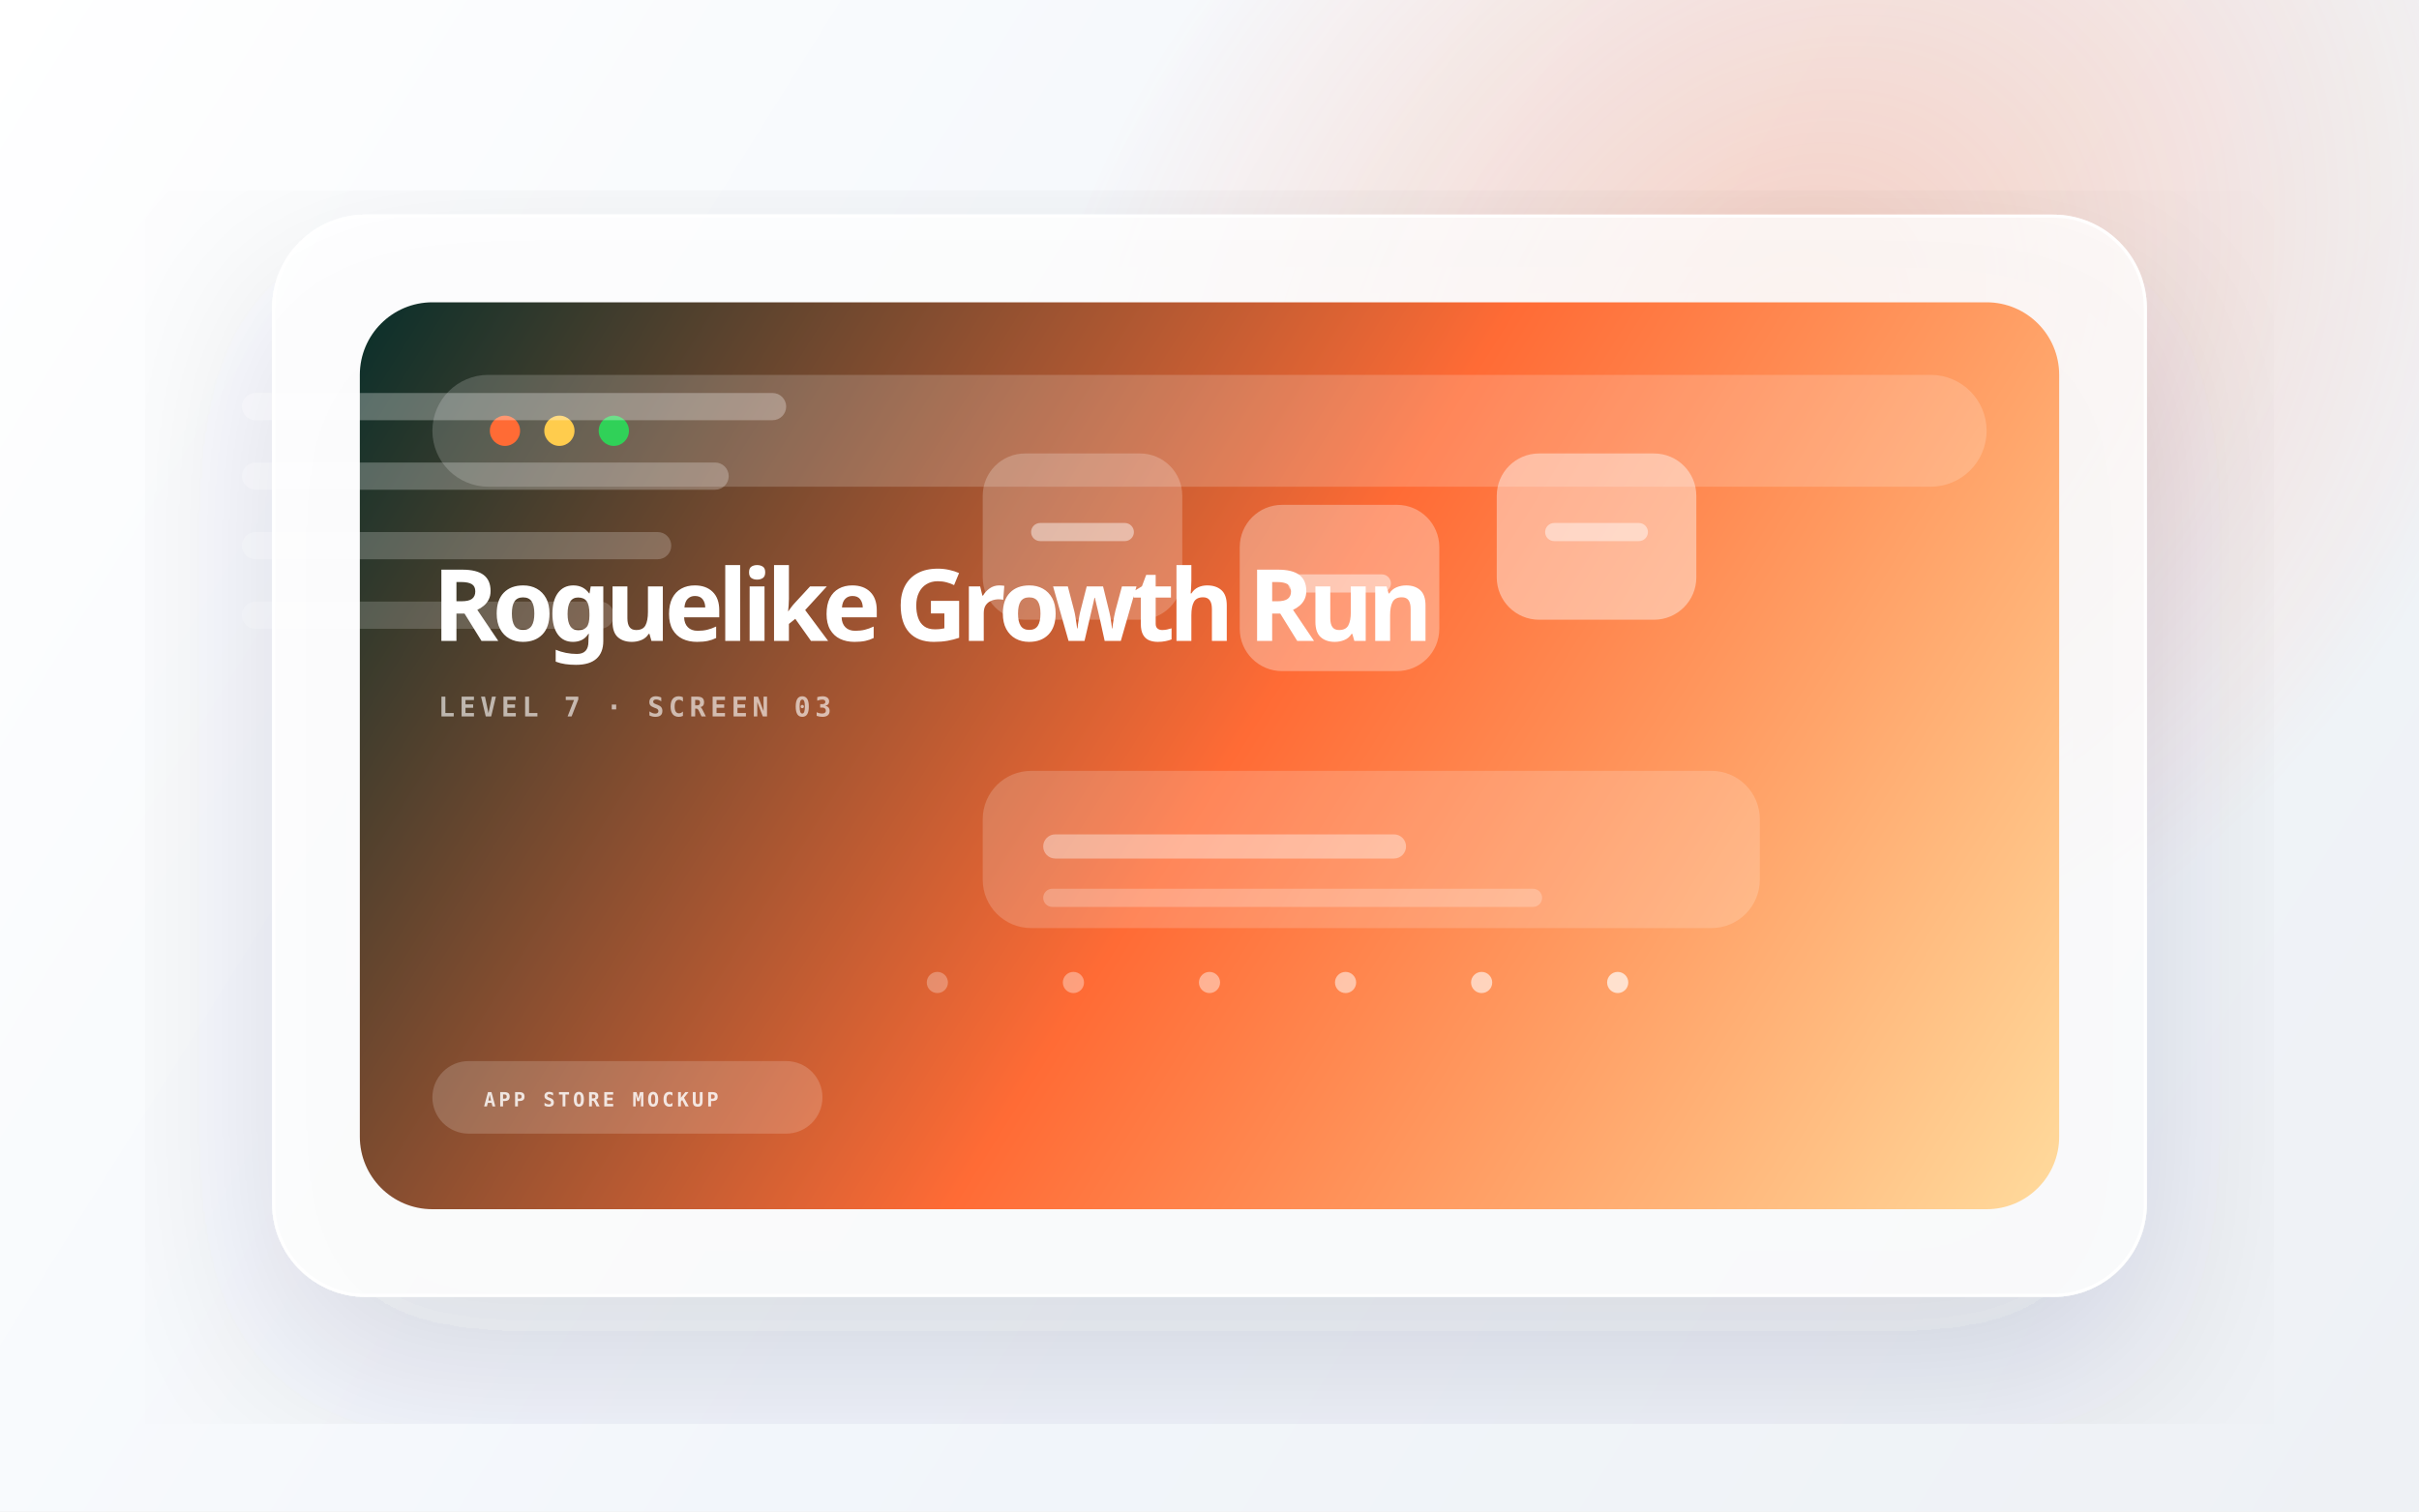
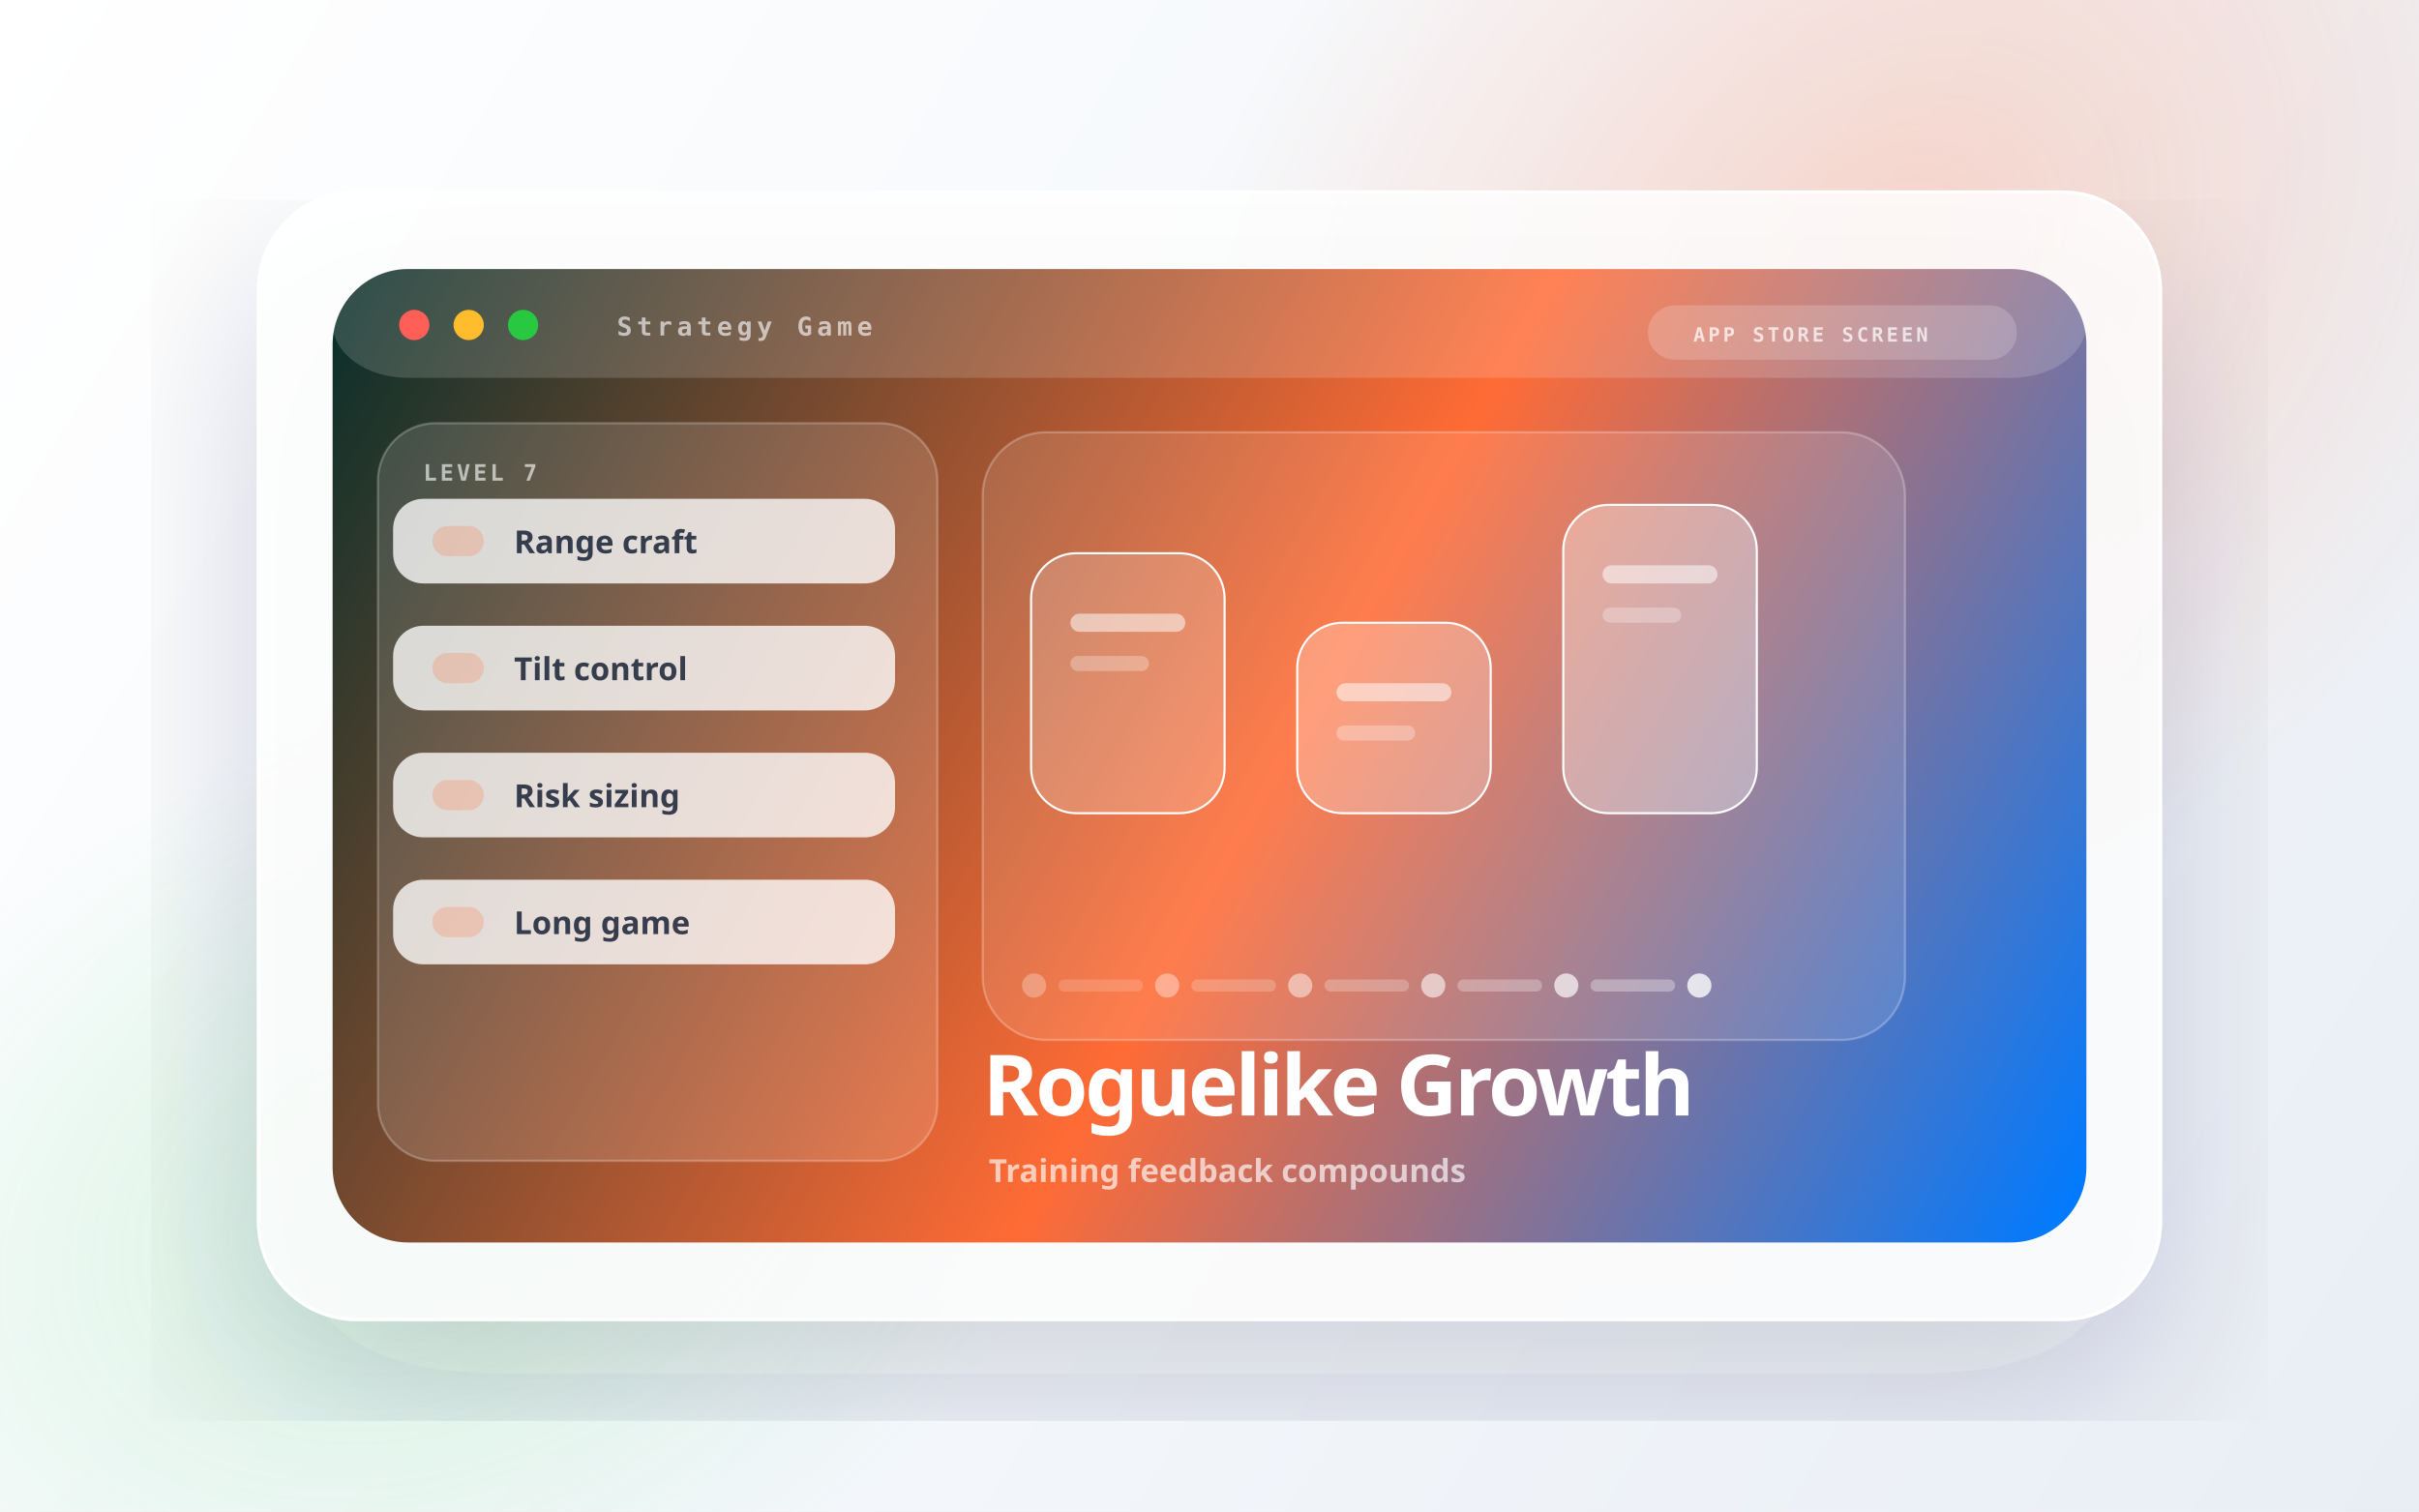
<svg xmlns="http://www.w3.org/2000/svg" width="1600" height="1000" viewBox="0 0 1600 1000" fill="none">
  <defs>
    <linearGradient id="bg" x1="0" y1="0" x2="1600" y2="1000" gradientUnits="userSpaceOnUse">
      <stop stop-color="#FFFFFF" />
-       <stop offset="0.5" stop-color="#F2F6FB" />
-       <stop offset="1" stop-color="#EEF1F5" />
+       <stop offset="0.46" stop-color="#F5F8FC" />
+       <stop offset="1" stop-color="#E9EEF5" />
    </linearGradient>
-     <linearGradient id="app" x1="250" y1="165" x2="1320" y2="835" gradientUnits="userSpaceOnUse">
+     <linearGradient id="app" x1="216" y1="182" x2="1360" y2="826" gradientUnits="userSpaceOnUse">
      <stop stop-color="#052E2A" />
-       <stop offset="0.52" stop-color="#FF6B35" />
-       <stop offset="1" stop-color="#FFD89A" />
+       <stop offset="0.54" stop-color="#FF6B35" />
+       <stop offset="1" stop-color="#007AFF" />
    </linearGradient>
-     <radialGradient id="halo" cx="0" cy="0" r="1" gradientUnits="userSpaceOnUse" gradientTransform="translate(1180 220) rotate(135) scale(560 440)">
-       <stop stop-color="#FF6B35" stop-opacity="0.28" />
+     <radialGradient id="haloA" cx="0" cy="0" r="1" gradientUnits="userSpaceOnUse" gradientTransform="translate(1250 180) rotate(135) scale(560 420)">
+       <stop stop-color="#FF6B35" stop-opacity="0.25" />
      <stop offset="1" stop-color="#FF6B35" stop-opacity="0" />
    </radialGradient>
-     <filter id="shadow" x="96" y="78" width="1408" height="864" filterUnits="userSpaceOnUse" color-interpolation-filters="sRGB">
-       <feDropShadow dx="0" dy="48" stdDeviation="64" flood-color="#203044" flood-opacity="0.18" />
+     <radialGradient id="haloB" cx="0" cy="0" r="1" gradientUnits="userSpaceOnUse" gradientTransform="translate(290 790) rotate(-25) scale(460 320)">
+       <stop stop-color="#30D158" stop-opacity="0.18" />
+       <stop offset="1" stop-color="#30D158" stop-opacity="0" />
+     </radialGradient>
+     <filter id="shadow" x="100" y="80" width="1400" height="860" filterUnits="userSpaceOnUse" color-interpolation-filters="sRGB">
+       <feDropShadow dx="0" dy="52" stdDeviation="62" flood-color="#203044" flood-opacity="0.20" />
    </filter>
  </defs>
  <rect width="1600" height="1000" fill="url(#bg)" />
-   <rect width="1600" height="1000" fill="url(#halo)" />
+   <rect width="1600" height="1000" fill="url(#haloA)" />
+   <rect width="1600" height="1000" fill="url(#haloB)" />
  <g filter="url(#shadow)">
-     <rect x="180" y="142" width="1240" height="716" rx="62" fill="white" fill-opacity="0.76" />
-     <rect x="181" y="143" width="1238" height="714" rx="61" stroke="white" stroke-opacity="0.94" stroke-width="2" />
+     <rect x="170" y="126" width="1260" height="748" rx="66" fill="white" fill-opacity="0.82" />
+     <rect x="171" y="127" width="1258" height="746" rx="65" stroke="white" stroke-opacity="0.95" stroke-width="2" />
  </g>
-   <rect x="238" y="200" width="1124" height="600" rx="48" fill="url(#app)" />
-   <rect x="286" y="248" width="1028" height="74" rx="37" fill="white" fill-opacity="0.18" />
-   <circle cx="334" cy="285" r="10" fill="#FF6B35" />
-   <circle cx="370" cy="285" r="10" fill="#FFCC4D" />
-   <circle cx="406" cy="285" r="10" fill="#30D158" />
-   <text x="286" y="424" fill="white" font-family="Instrument Sans, PingFang SC, sans-serif" font-size="66" font-weight="800" letter-spacing="-4">Roguelike Growth Run</text>
-   <text x="290" y="474" fill="white" fill-opacity="0.62" font-family="IBM Plex Mono, monospace" font-size="18" font-weight="700" letter-spacing="3">LEVEL 7 · SCREEN 03</text>
-   <rect x="160" y="260" width="360" height="18" rx="9" fill="white" fill-opacity="0.30" />
-   <rect x="160" y="306" width="322" height="18" rx="9" fill="white" fill-opacity="0.26" />
-   <rect x="160" y="352" width="284" height="18" rx="9" fill="white" fill-opacity="0.22" />
-   <rect x="160" y="398" width="246" height="18" rx="9" fill="white" fill-opacity="0.18" />
-   <rect x="650" y="300" width="132" height="110" rx="28" fill="white" fill-opacity="0.22" />
-   <rect x="682" y="346" width="68" height="12" rx="6" fill="white" fill-opacity="0.46" />
-   <rect x="820" y="334" width="132" height="110" rx="28" fill="white" fill-opacity="0.32" />
-   <rect x="852" y="380" width="68" height="12" rx="6" fill="white" fill-opacity="0.46" />
-   <rect x="990" y="300" width="132" height="110" rx="28" fill="white" fill-opacity="0.42" />
-   <rect x="1022" y="346" width="68" height="12" rx="6" fill="white" fill-opacity="0.46" />
-   <rect x="650" y="510" width="514" height="104" rx="32" fill="white" fill-opacity="0.18" />
-   <rect x="690" y="552" width="240" height="16" rx="8" fill="white" fill-opacity="0.38" />
-   <rect x="690" y="588" width="330" height="12" rx="6" fill="white" fill-opacity="0.24" />
-   <circle cx="620" cy="650" r="7" fill="white" fill-opacity="0.28" />
-   <circle cx="710" cy="650" r="7" fill="white" fill-opacity="0.36" />
-   <circle cx="800" cy="650" r="7" fill="white" fill-opacity="0.44" />
-   <circle cx="890" cy="650" r="7" fill="white" fill-opacity="0.52" />
-   <circle cx="980" cy="650" r="7" fill="white" fill-opacity="0.60" />
-   <circle cx="1070" cy="650" r="7" fill="white" fill-opacity="0.68" />
-   <rect x="286" y="702" width="258" height="48" rx="24" fill="white" fill-opacity="0.18" />
-   <text x="320" y="732" fill="white" fill-opacity="0.82" font-family="IBM Plex Mono, monospace" font-size="13" font-weight="800" letter-spacing="2">APP STORE MOCKUP</text>
+   <rect x="220" y="178" width="1160" height="644" rx="50" fill="url(#app)" />
+   <rect x="220" y="178" width="1160" height="72" rx="50" fill="white" fill-opacity="0.16" />
+   <circle cx="274" cy="215" r="10" fill="#FF5F57" />
+   <circle cx="310" cy="215" r="10" fill="#FFBD2E" />
+   <circle cx="346" cy="215" r="10" fill="#28C840" />
+   <text x="408" y="222" fill="#FFFFFF" fill-opacity="0.62" font-family="IBM Plex Mono, monospace" font-size="17" font-weight="800" letter-spacing="3">Strategy Game</text>
+   <rect x="250" y="280" width="370" height="488" rx="38" fill="white" fill-opacity="0.14" stroke="white" stroke-opacity="0.24" stroke-width="1.5" />
+   <text x="280" y="318" fill="#FFFFFF" fill-opacity="0.62" font-family="IBM Plex Mono, monospace" font-size="15" font-weight="800" letter-spacing="2">LEVEL 7</text>
+   <rect x="260" y="330" width="332" height="56" rx="20" fill="#FFFFFF" fill-opacity="0.78" />
+   <rect x="286" y="348" width="34" height="20" rx="10" fill="#FF6B35" fill-opacity="0.22" />
+   <text x="340" y="366" fill="#162033" fill-opacity="0.84" font-family="Instrument Sans, PingFang SC, sans-serif" font-size="21" font-weight="700" letter-spacing="0">Range craft</text>
+   <rect x="260" y="414" width="332" height="56" rx="20" fill="#FFFFFF" fill-opacity="0.78" />
+   <rect x="286" y="432" width="34" height="20" rx="10" fill="#FF6B35" fill-opacity="0.22" />
+   <text x="340" y="450" fill="#162033" fill-opacity="0.84" font-family="Instrument Sans, PingFang SC, sans-serif" font-size="21" font-weight="700" letter-spacing="0">Tilt control</text>
+   <rect x="260" y="498" width="332" height="56" rx="20" fill="#FFFFFF" fill-opacity="0.78" />
+   <rect x="286" y="516" width="34" height="20" rx="10" fill="#FF6B35" fill-opacity="0.22" />
+   <text x="340" y="534" fill="#162033" fill-opacity="0.84" font-family="Instrument Sans, PingFang SC, sans-serif" font-size="21" font-weight="700" letter-spacing="0">Risk sizing</text>
+   <rect x="260" y="582" width="332" height="56" rx="20" fill="#FFFFFF" fill-opacity="0.78" />
+   <rect x="286" y="600" width="34" height="20" rx="10" fill="#FF6B35" fill-opacity="0.22" />
+   <text x="340" y="618" fill="#162033" fill-opacity="0.84" font-family="Instrument Sans, PingFang SC, sans-serif" font-size="21" font-weight="700" letter-spacing="0">Long game</text>
+   <rect x="650" y="286" width="610" height="402" rx="42" fill="white" fill-opacity="0.12" stroke="white" stroke-opacity="0.25" stroke-width="1.5" />
+   <rect x="682" y="366" width="128" height="172" rx="30" fill="#FFFFFF" fill-opacity="0.18" stroke="#FFFFFF" stroke-width="1.4" />
+   <rect x="708" y="406" width="76" height="12" rx="6" fill="#FFFFFF" fill-opacity="0.52" />
+   <rect x="708" y="434" width="52" height="10" rx="5" fill="#FFFFFF" fill-opacity="0.28" />
+   <rect x="858" y="412" width="128" height="126" rx="30" fill="#FFFFFF" fill-opacity="0.26" stroke="#FFFFFF" stroke-width="1.4" />
+   <rect x="884" y="452" width="76" height="12" rx="6" fill="#FFFFFF" fill-opacity="0.52" />
+   <rect x="884" y="480" width="52" height="10" rx="5" fill="#FFFFFF" fill-opacity="0.28" />
+   <rect x="1034" y="334" width="128" height="204" rx="30" fill="#FFFFFF" fill-opacity="0.34" stroke="#FFFFFF" stroke-width="1.4" />
+   <rect x="1060" y="374" width="76" height="12" rx="6" fill="#FFFFFF" fill-opacity="0.52" />
+   <rect x="1060" y="402" width="52" height="10" rx="5" fill="#FFFFFF" fill-opacity="0.28" />
+   <circle cx="684" cy="652" r="8" fill="white" fill-opacity="0.28" />
+   <rect x="700" y="648" width="56" height="8" rx="4" fill="#FFFFFF" fill-opacity="0.16" />
+   <circle cx="772" cy="652" r="8" fill="white" fill-opacity="0.38" />
+   <rect x="788" y="648" width="56" height="8" rx="4" fill="#FFFFFF" fill-opacity="0.2" />
+   <circle cx="860" cy="652" r="8" fill="white" fill-opacity="0.48" />
+   <rect x="876" y="648" width="56" height="8" rx="4" fill="#FFFFFF" fill-opacity="0.24" />
+   <circle cx="948" cy="652" r="8" fill="white" fill-opacity="0.58" />
+   <rect x="964" y="648" width="56" height="8" rx="4" fill="#FFFFFF" fill-opacity="0.28" />
+   <circle cx="1036" cy="652" r="8" fill="white" fill-opacity="0.68" />
+   <rect x="1052" y="648" width="56" height="8" rx="4" fill="#FFFFFF" fill-opacity="0.32" />
+   <circle cx="1124" cy="652" r="8" fill="white" fill-opacity="0.78" />
+   <text x="650" y="738" fill="#FFFFFF" fill-opacity="1" font-family="Instrument Sans, PingFang SC, sans-serif" font-size="56" font-weight="850" letter-spacing="-2">Roguelike Growth</text>
+   <text x="654" y="782" fill="#FFFFFF" fill-opacity="0.66" font-family="Instrument Sans, PingFang SC, sans-serif" font-size="21" font-weight="650" letter-spacing="0">Training feedback compounds</text>
+   <rect x="1090" y="202" width="244" height="36" rx="18" fill="white" fill-opacity="0.18" />
+   <text x="1120" y="226" fill="#FFFFFF" fill-opacity="0.72" font-family="IBM Plex Mono, monospace" font-size="13" font-weight="800" letter-spacing="2">APP STORE SCREEN</text>
</svg>
